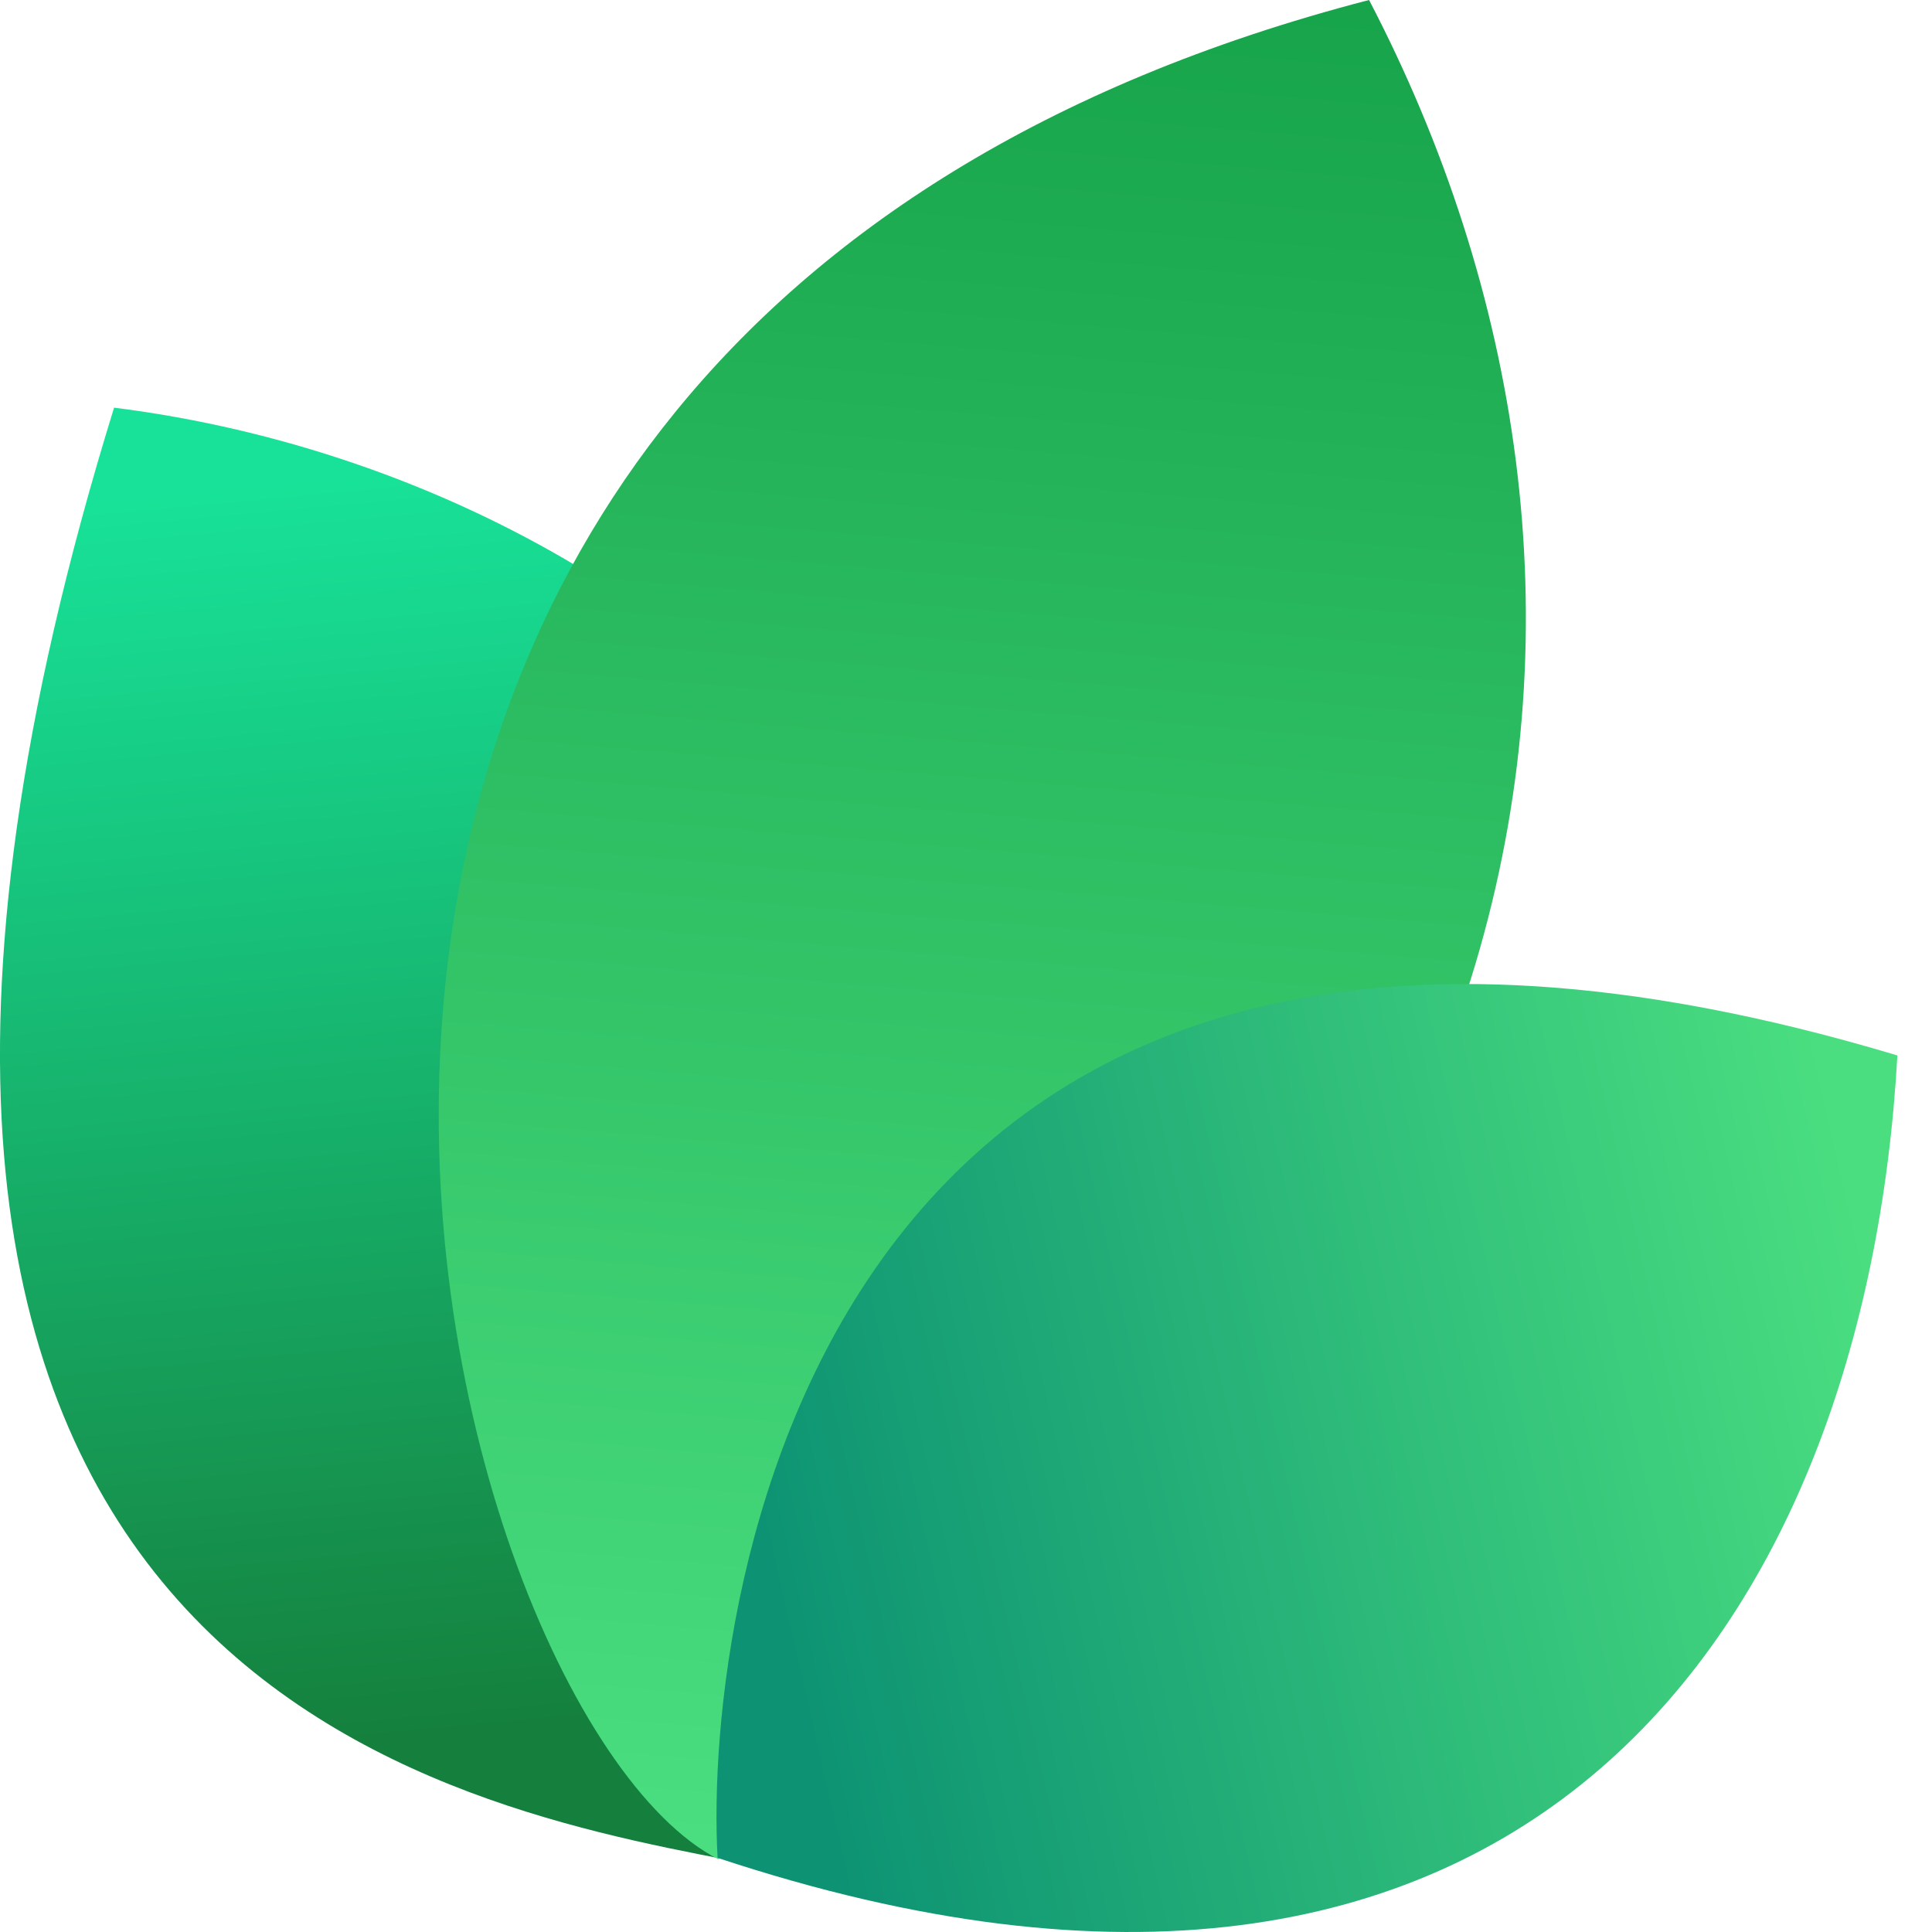
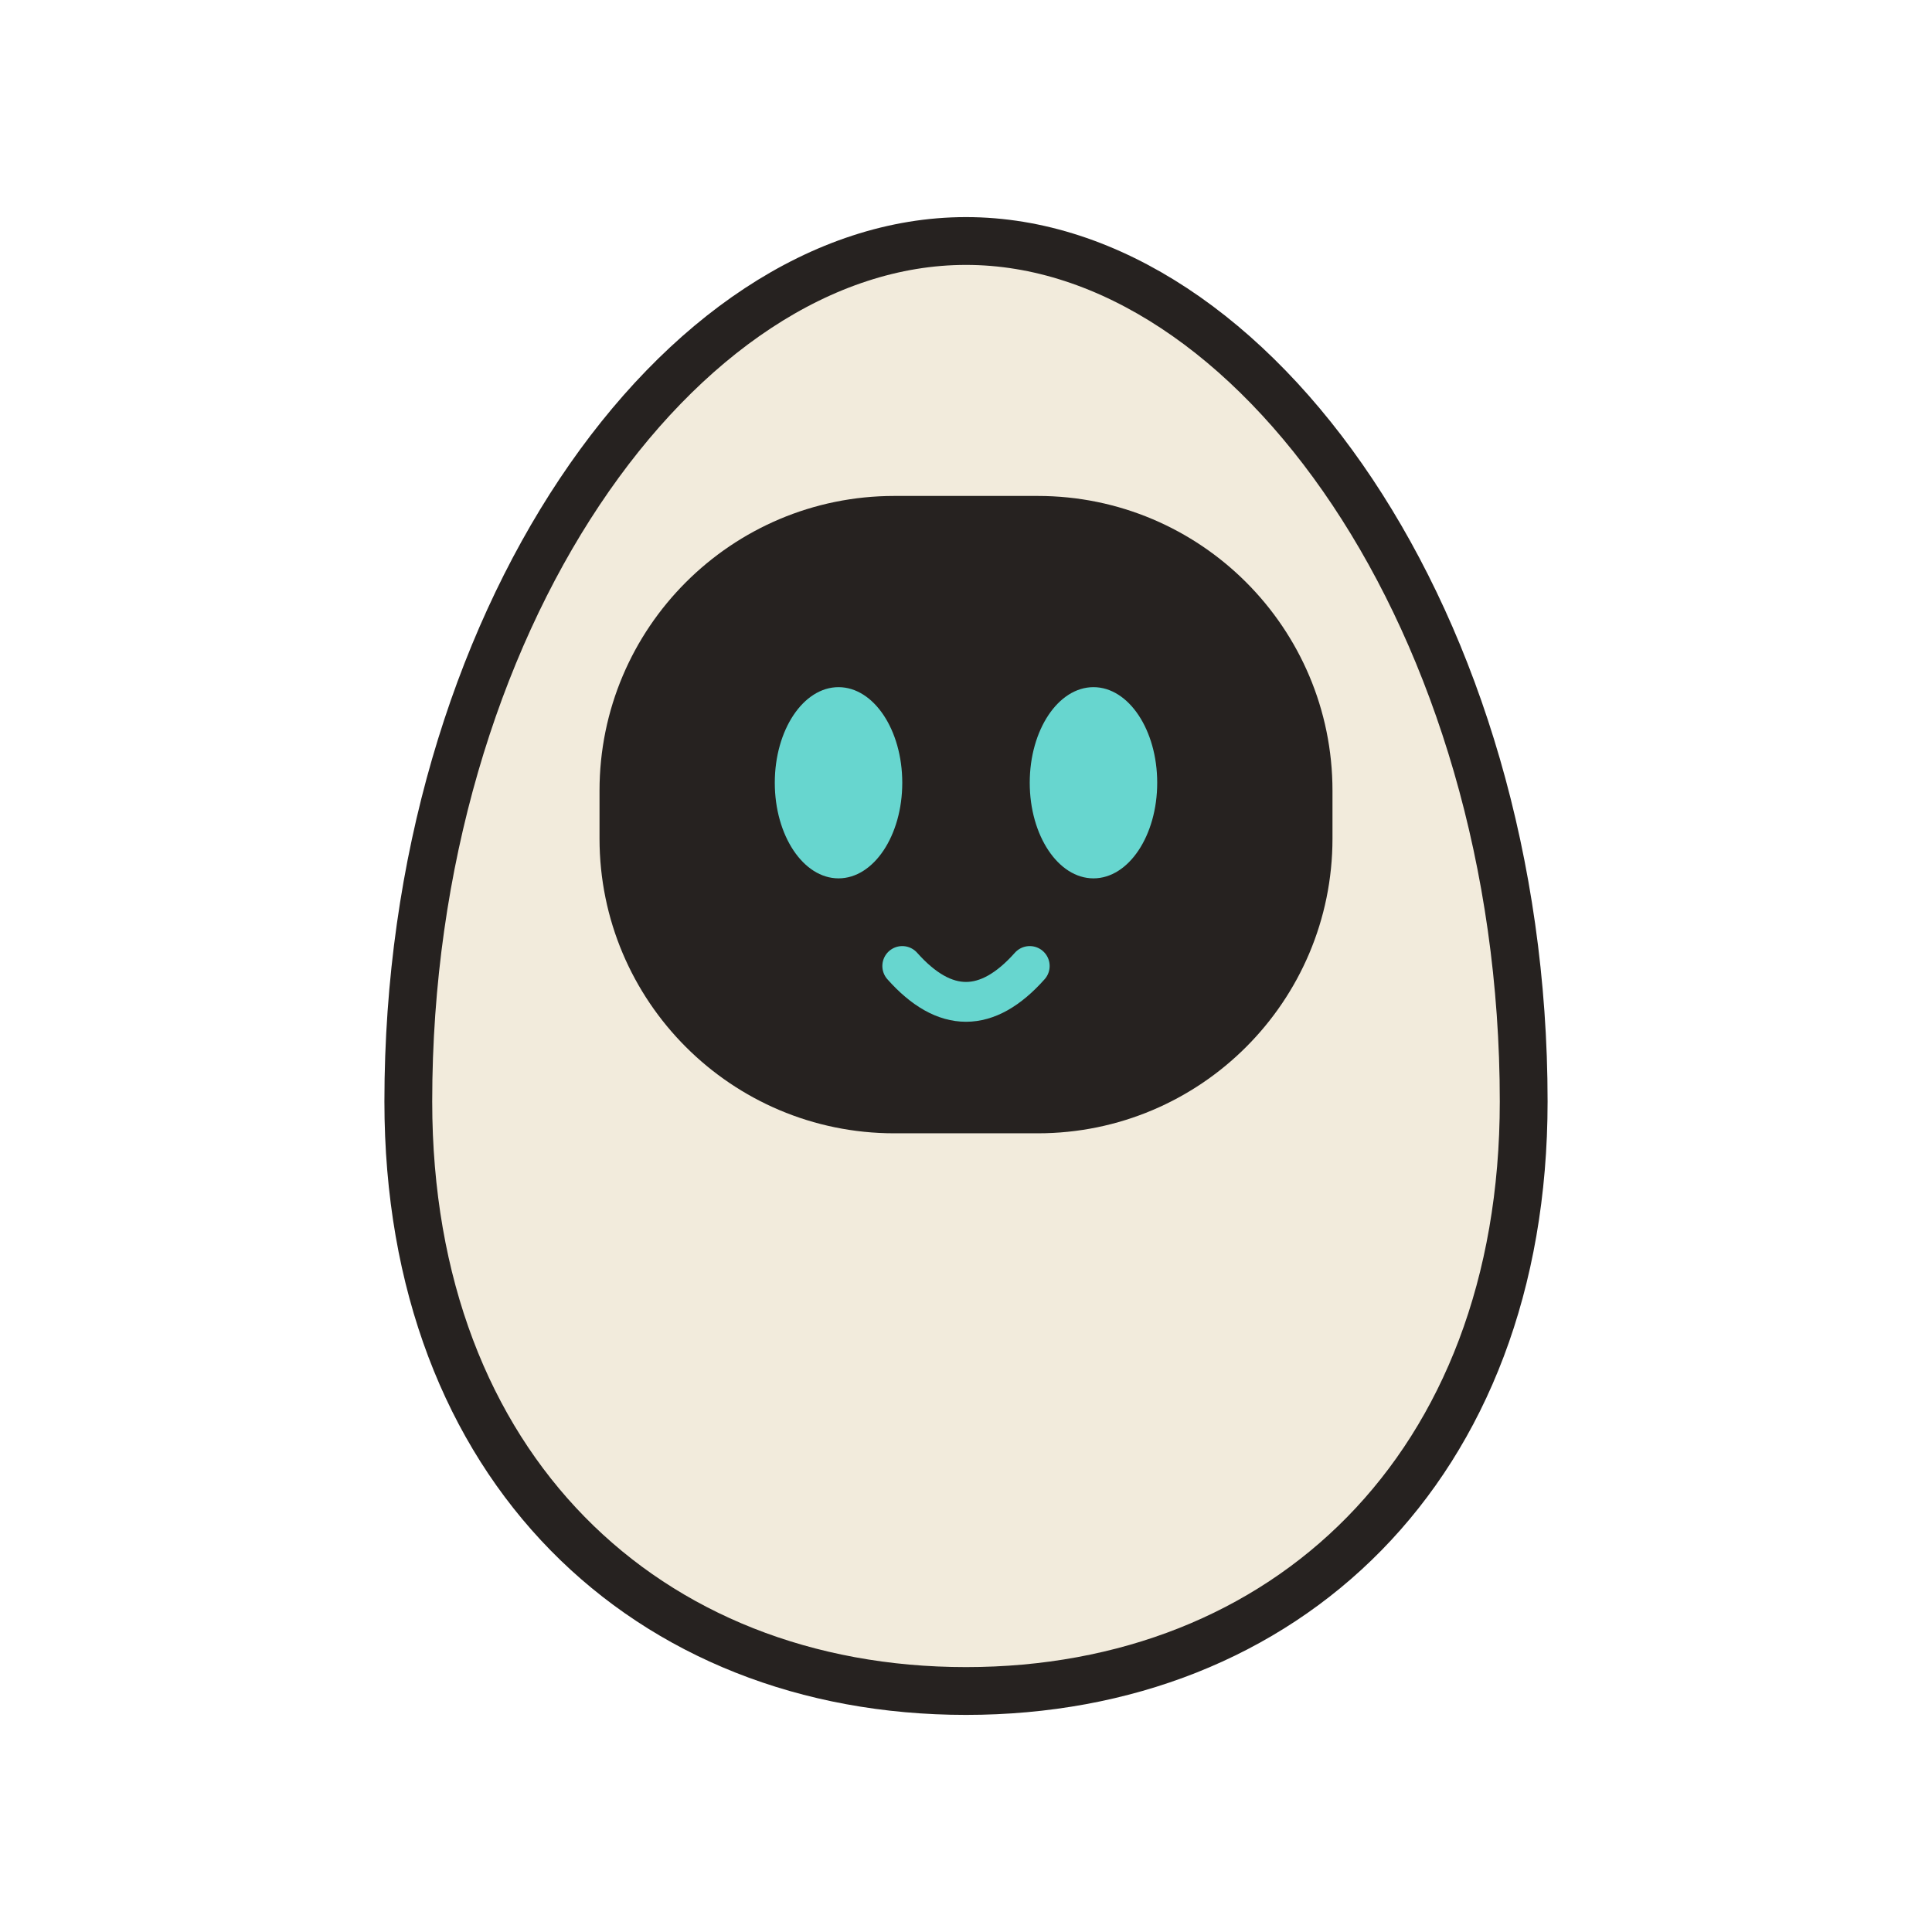
- <svg xmlns="http://www.w3.org/2000/svg" width="24" height="24" viewBox="0 0 24 24" fill="none">
-   <path d="M9.061 23.108C5.268 22.377 -3.391 20.627 1.417 5.064C9.634 6.099 16.973 14.064 9.061 23.108Z" fill="url(#paint0_linear_17557_2021)" />
-   <path d="M8.919 23.094C5.276 21.222 0.784 4.209 17.007 0C20.757 7.193 19.621 16.545 8.919 23.094Z" fill="url(#paint1_linear_17557_2021)" />
-   <path d="M8.914 23.079C8.735 19.882 10.159 9.085 23.57 13.111C23.181 20.123 18.984 26.418 8.914 23.079Z" fill="url(#paint2_linear_17557_2021)" />
-   <defs>
-     <linearGradient id="paint0_linear_17557_2021" x1="3.776" y1="5.916" x2="5.232" y2="21.559" gradientUnits="userSpaceOnUse">
-       <stop stop-color="#18E299" />
-       <stop offset="1" stop-color="#15803D" />
-     </linearGradient>
-     <linearGradient id="paint1_linear_17557_2021" x1="12.171" y1="-0.718" x2="10.19" y2="22.983" gradientUnits="userSpaceOnUse">
-       <stop stop-color="#16A34A" />
-       <stop offset="1" stop-color="#4ADE80" />
-     </linearGradient>
-     <linearGradient id="paint2_linear_17557_2021" x1="23.133" y1="15.353" x2="9.338" y2="18.52" gradientUnits="userSpaceOnUse">
-       <stop stop-color="#4ADE80" />
-       <stop offset="1" stop-color="#0D9373" />
-     </linearGradient>
-   </defs>
+ <svg xmlns="http://www.w3.org/2000/svg" viewBox="0 0 48 48" width="48" height="48">
+   <g transform="translate(8.956701 4.8) scale(0.1979381)">
+     <g transform="translate(-24 -2)">
+       <path d="M100 8 C136 8 170 56 170 116 C170 162 140 190 100 190 C60 190 30 162 30 116 C30 56 64 8 100 8 Z" fill="#F2EBDC" stroke="#262220" stroke-width="6" />
+       <rect x="54" y="40" width="92" height="80" rx="37" fill="#262220" />
+       <ellipse cx="84" cy="76" rx="8" ry="12" fill="#67D6CF" />
+       <ellipse cx="116" cy="76" rx="8" ry="12" fill="#67D6CF" />
+       <path d="M92 99 Q100 108 108 99" fill="none" stroke="#67D6CF" stroke-width="5" stroke-linecap="round" />
+     </g>
+   </g>
</svg>
